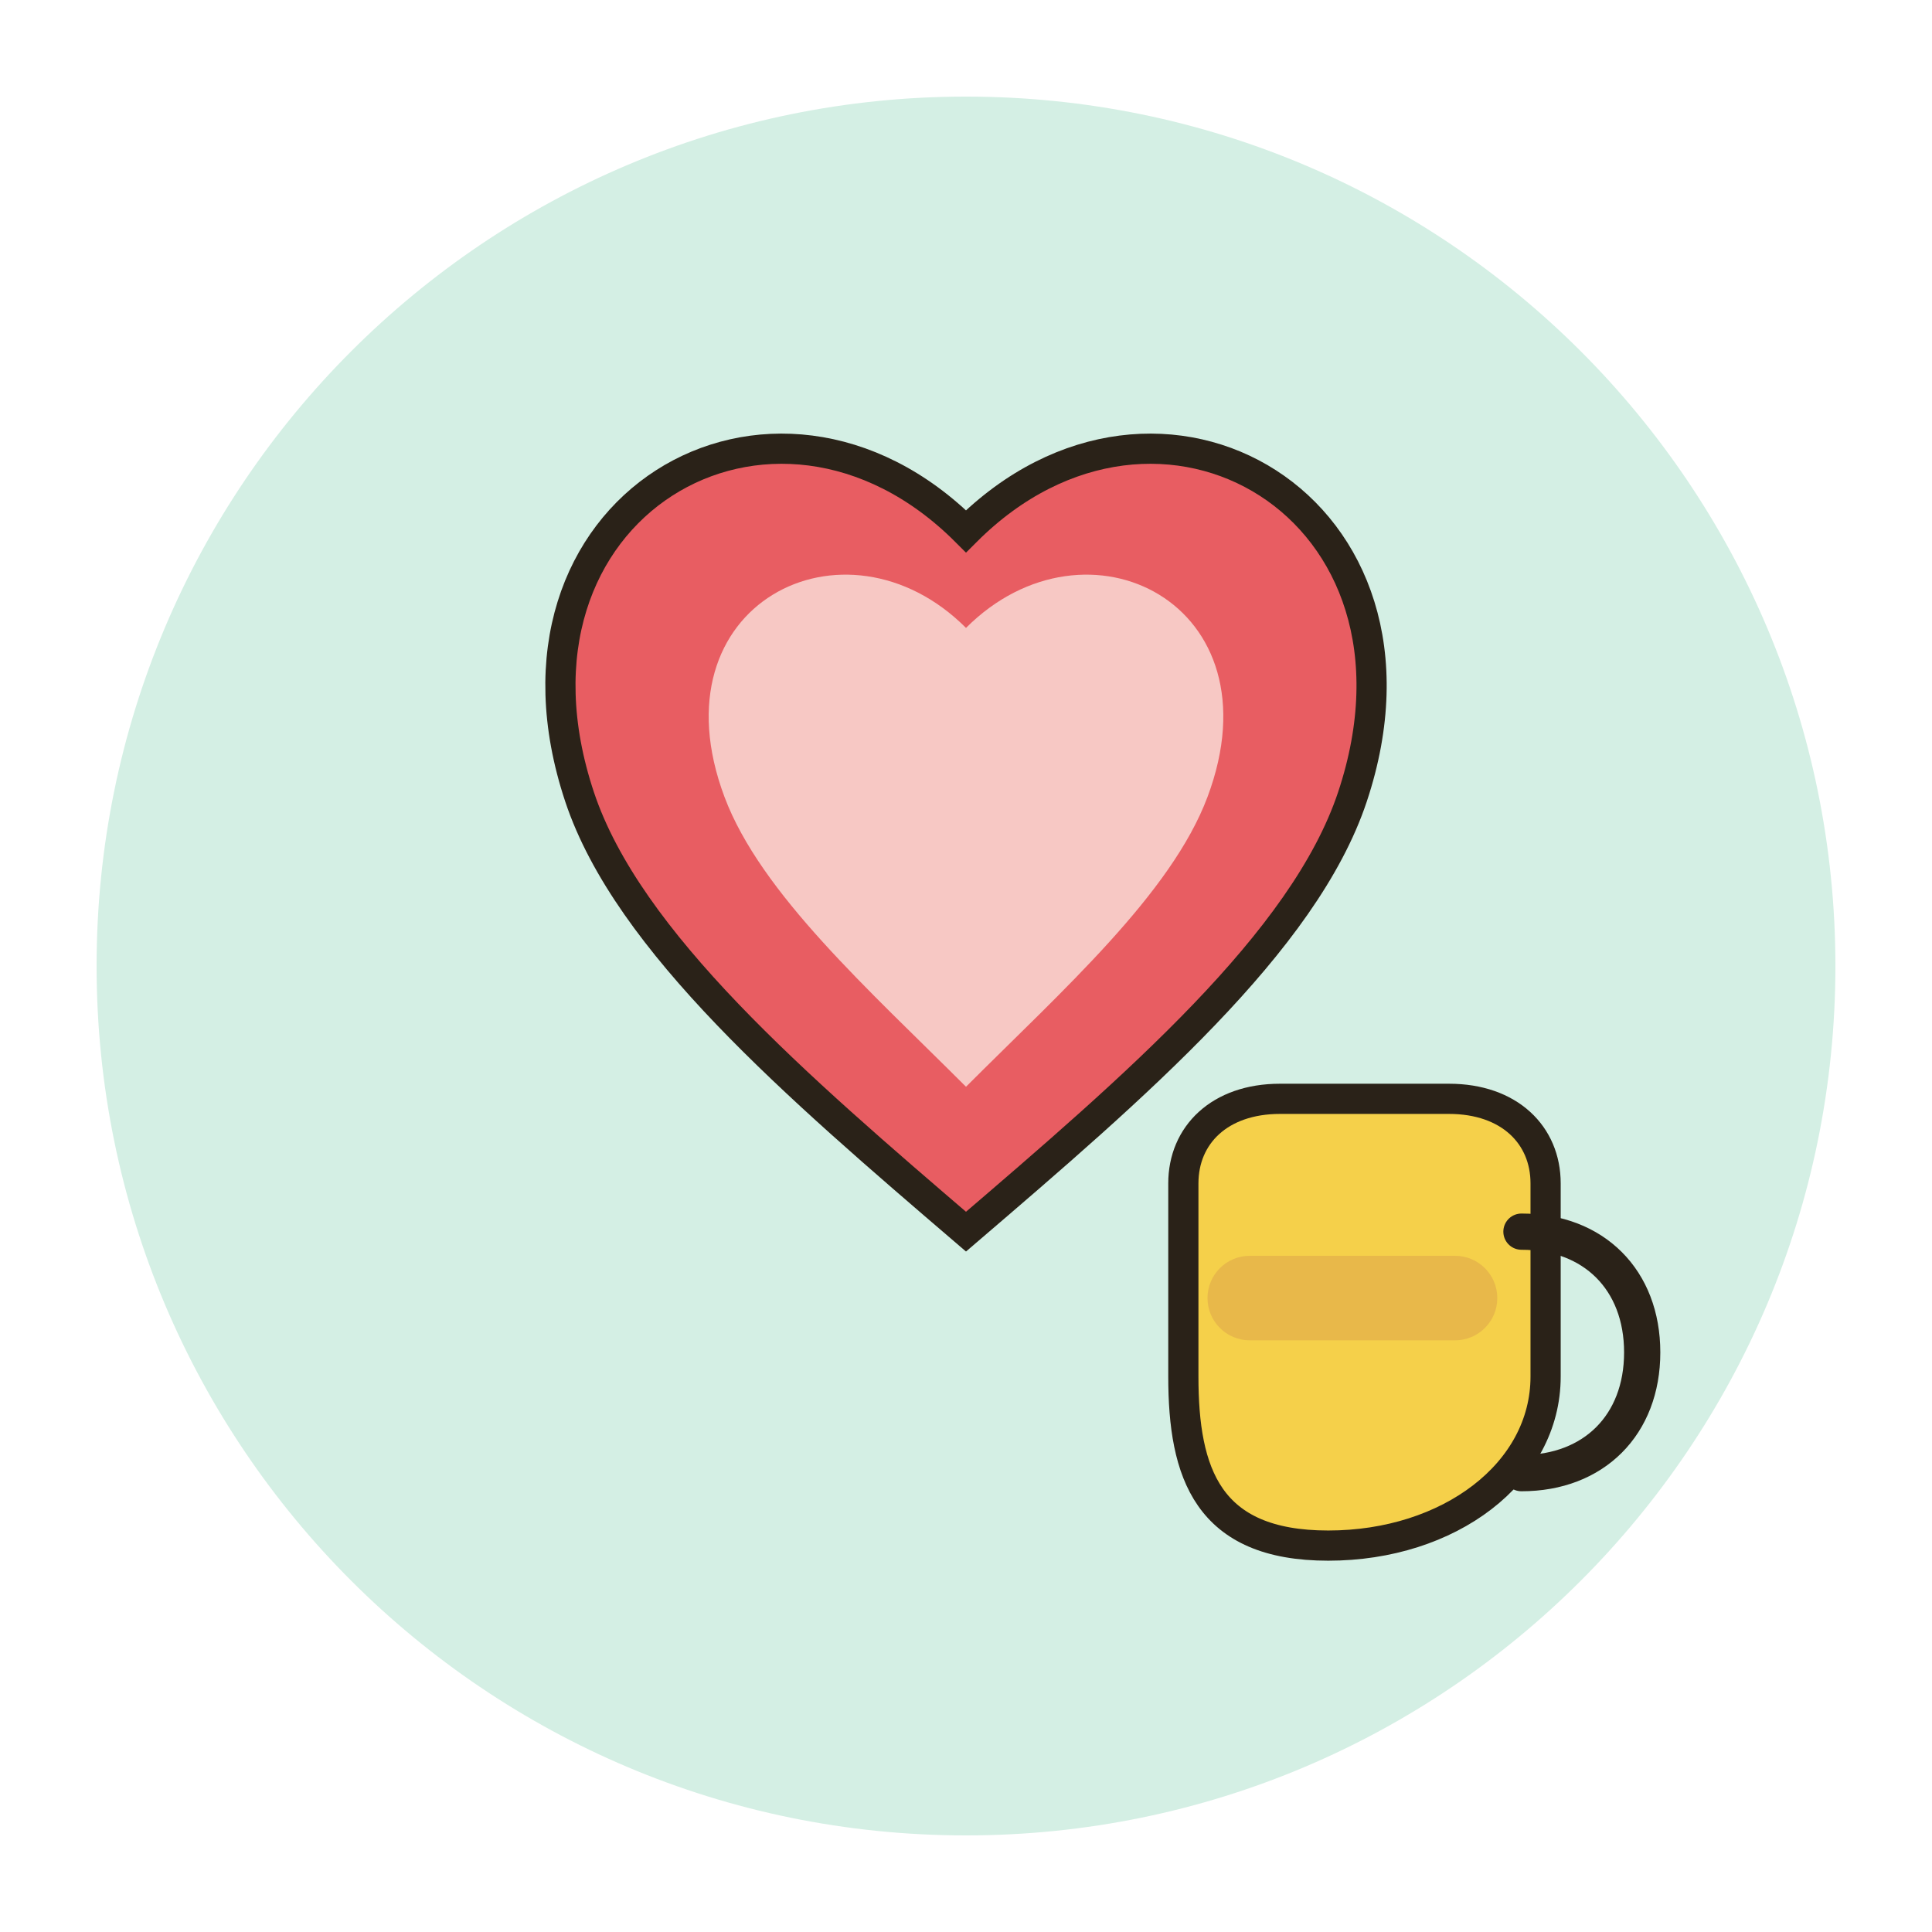
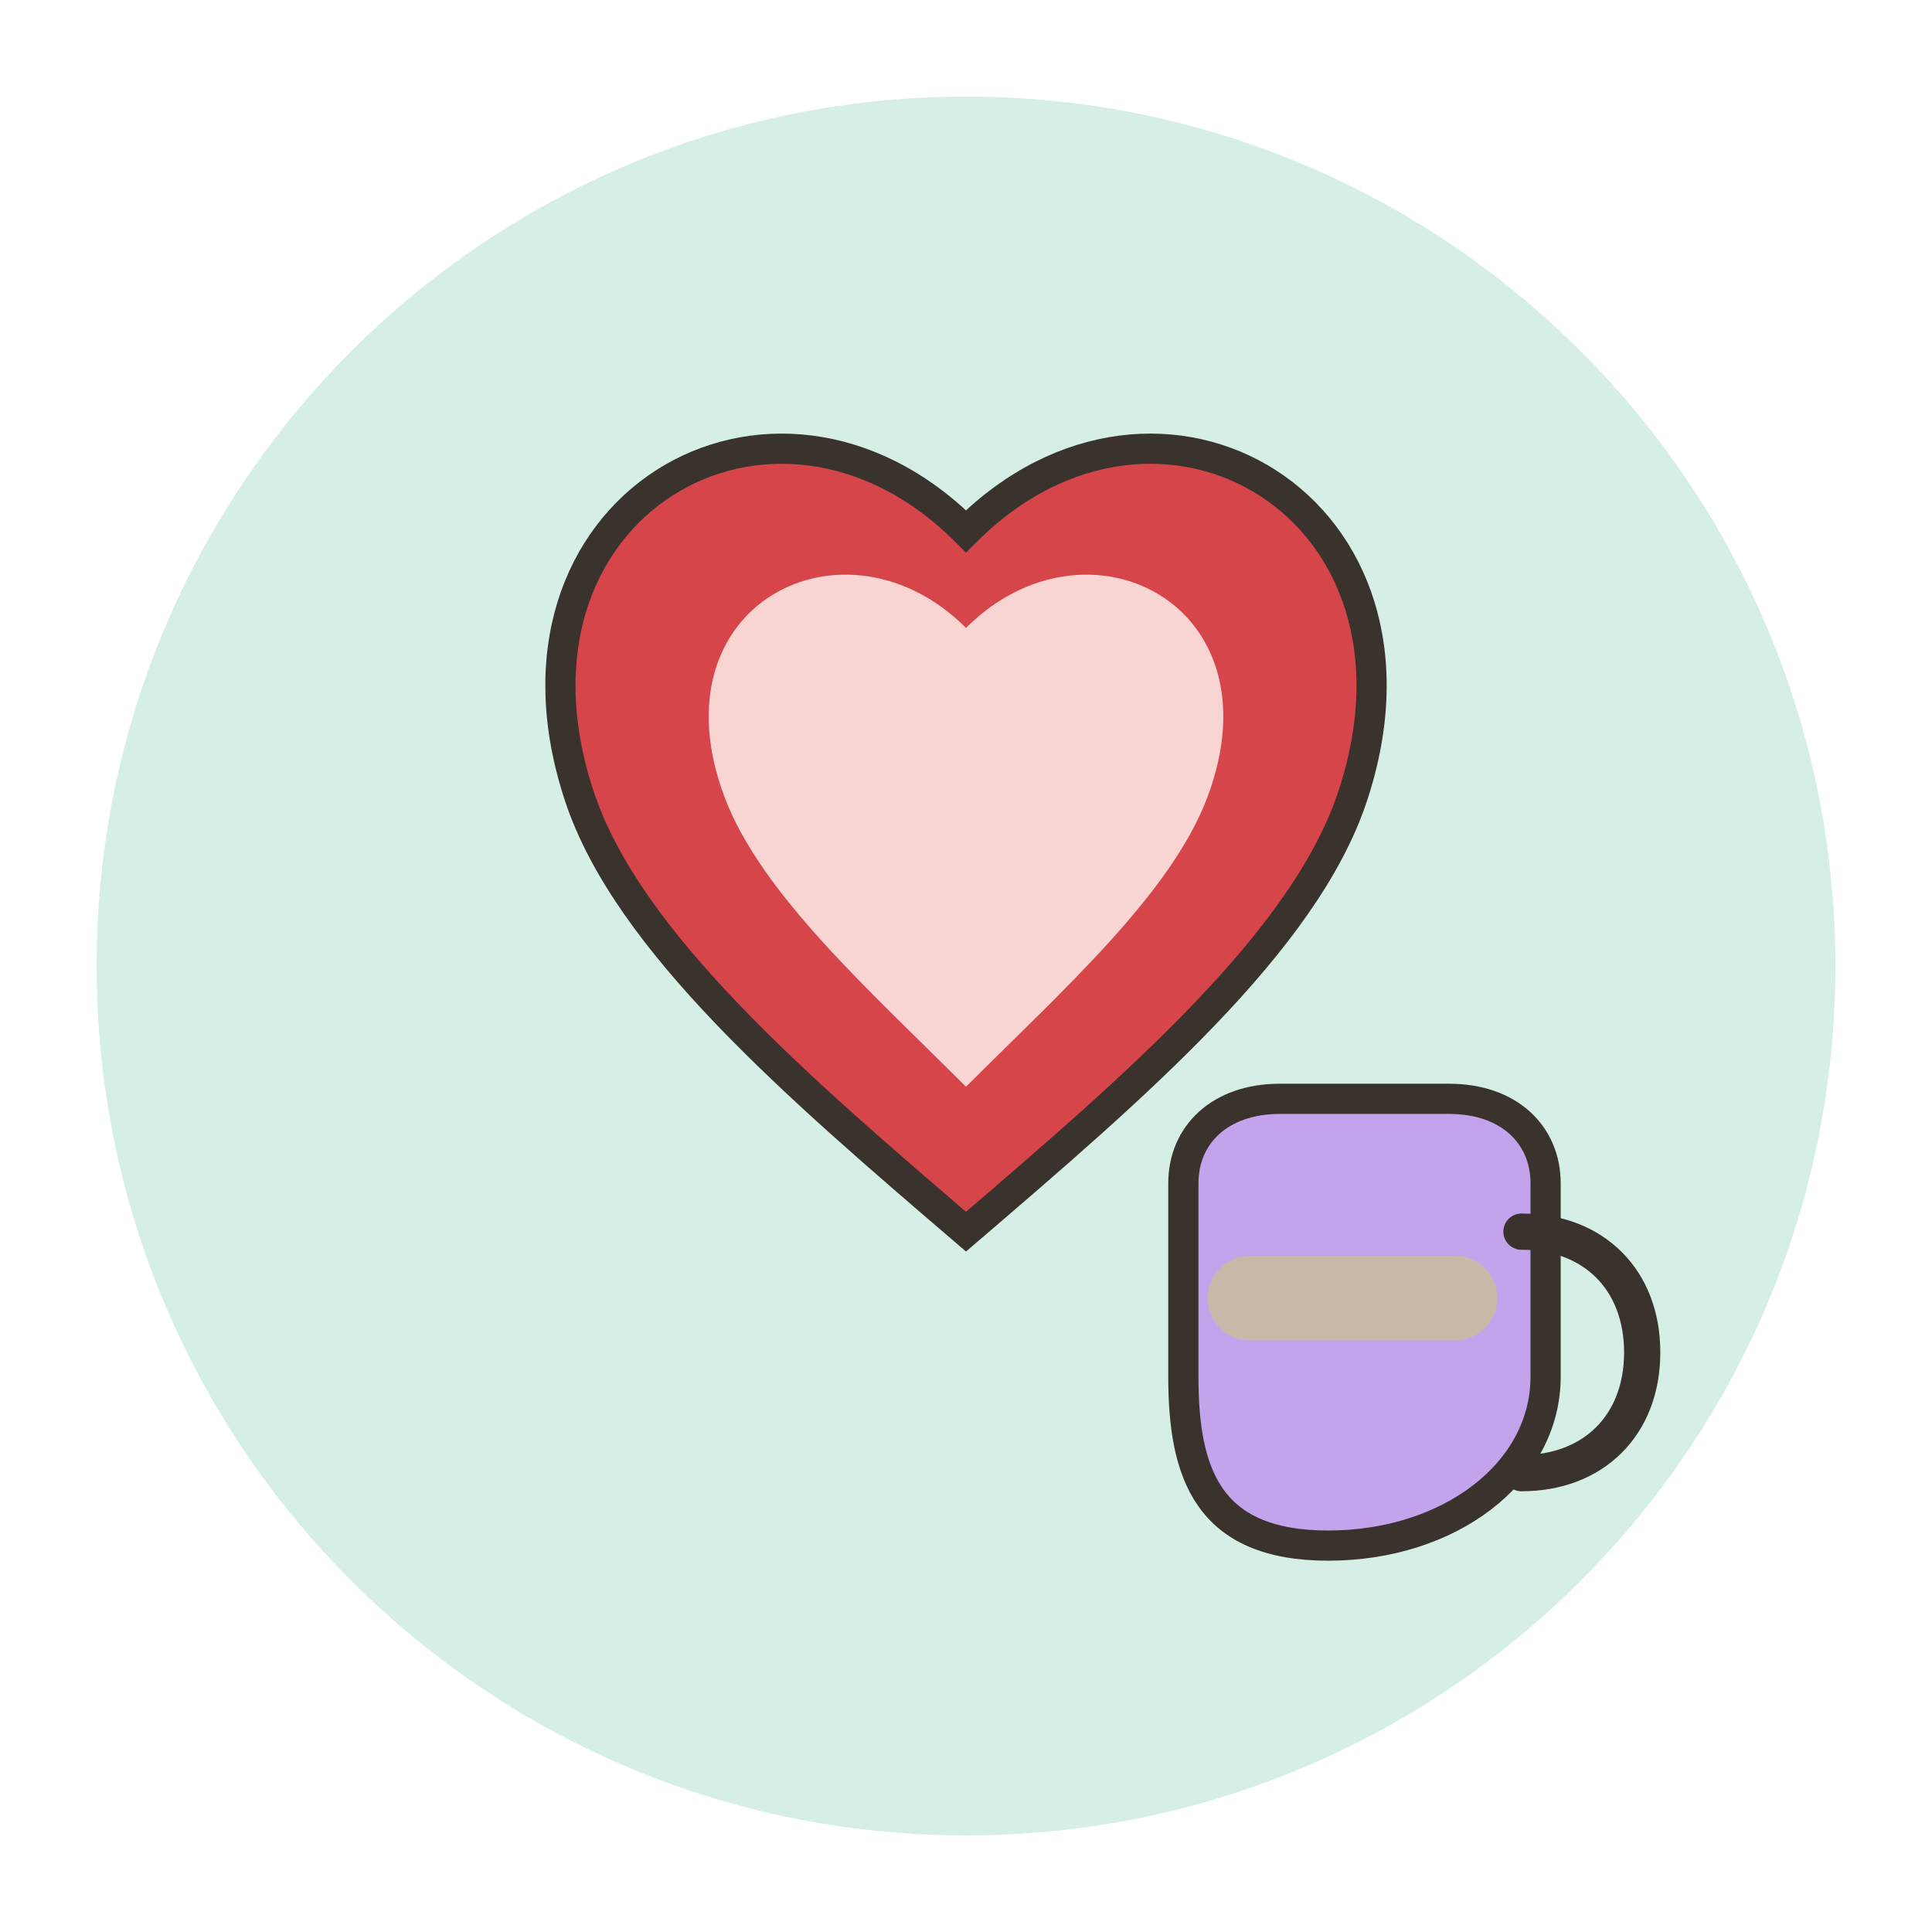
<svg xmlns="http://www.w3.org/2000/svg" viewBox="0 0 160 160" fill="none">
-   <circle cx="80" cy="80" r="72" fill="#D4EFE4" />
-   <path d="M80 44c16-16 40-2 32 22-4 12-18 24-32 36-14-12-28-24-32-36-8-24 16-38 32-22Z" fill="#E85D62" stroke="#2A2218" stroke-width="2.5" />
-   <path d="M80 52c10-10 26-2 20 14-3 8-12 16-20 24-8-8-17-16-20-24-6-16 10-24 20-14Z" fill="#F7C8C4" />
-   <path d="M98 98c0-4 3-7 8-7h14c5 0 8 3 8 7v16c0 8-8 14-18 14s-12-6-12-14V98Z" fill="#F5D04A" stroke="#2A2218" stroke-width="2.5" />
-   <rect x="100" y="104" width="24" height="7" rx="3.5" fill="#E8B84A" />
-   <path d="M126 102c6 0 10 4 10 10s-4 10-10 10" stroke="#2A2218" stroke-width="3" stroke-linecap="round" />
+   <circle cx="80" cy="80" r="72" fill="#D5EFE6" />
+   <path d="M80 44c16-16 40-2 32 22-4 12-18 24-32 36-14-12-28-24-32-36-8-24 16-38 32-22Z" fill="#D6454A" stroke="#3A322C" stroke-width="2.5" />
+   <path d="M80 52c10-10 26-2 20 14-3 8-12 16-20 24-8-8-17-16-20-24-6-16 10-24 20-14Z" fill="#F8D4D2" />
+   <path d="M98 98c0-4 3-7 8-7h14c5 0 8 3 8 7v16c0 8-8 14-18 14s-12-6-12-14V98Z" fill="#C4A3ED" stroke="#3A322C" stroke-width="2.5" />
+   <rect x="100" y="104" width="24" height="7" rx="3.5" fill="#C9B8A8" />
+   <path d="M126 102c6 0 10 4 10 10s-4 10-10 10" stroke="#3A322C" stroke-width="3" stroke-linecap="round" />
</svg>
